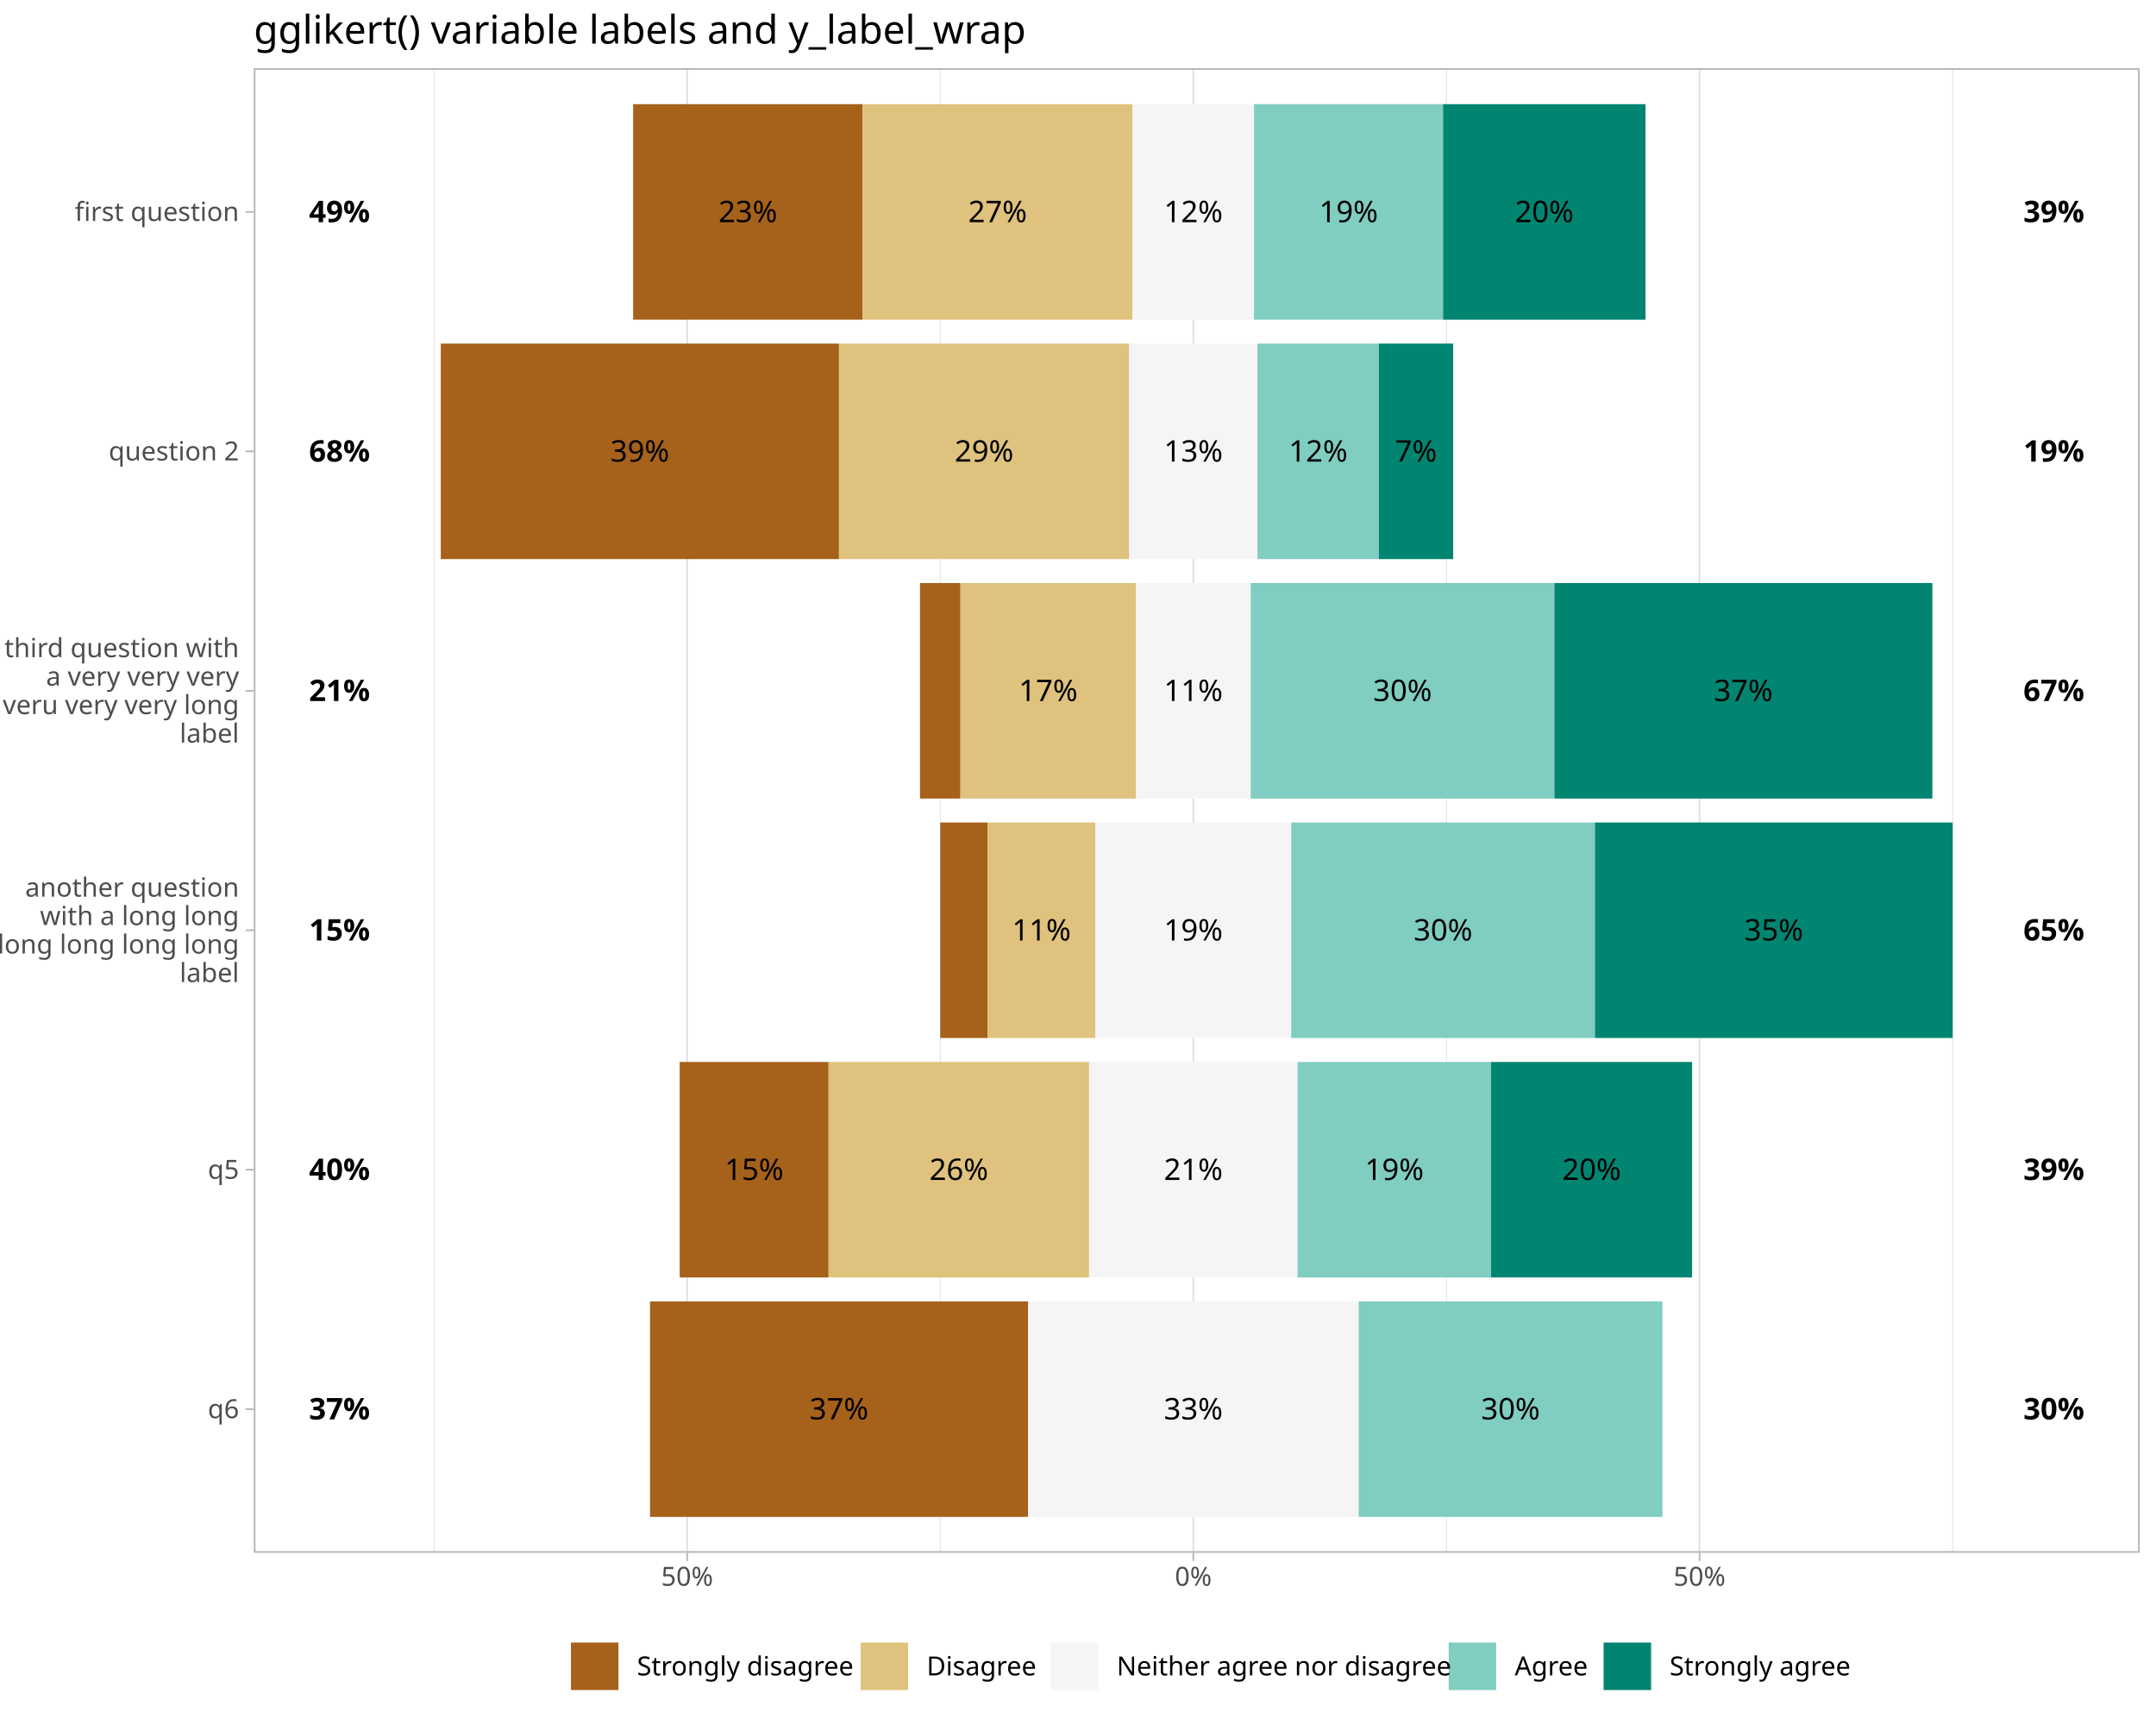
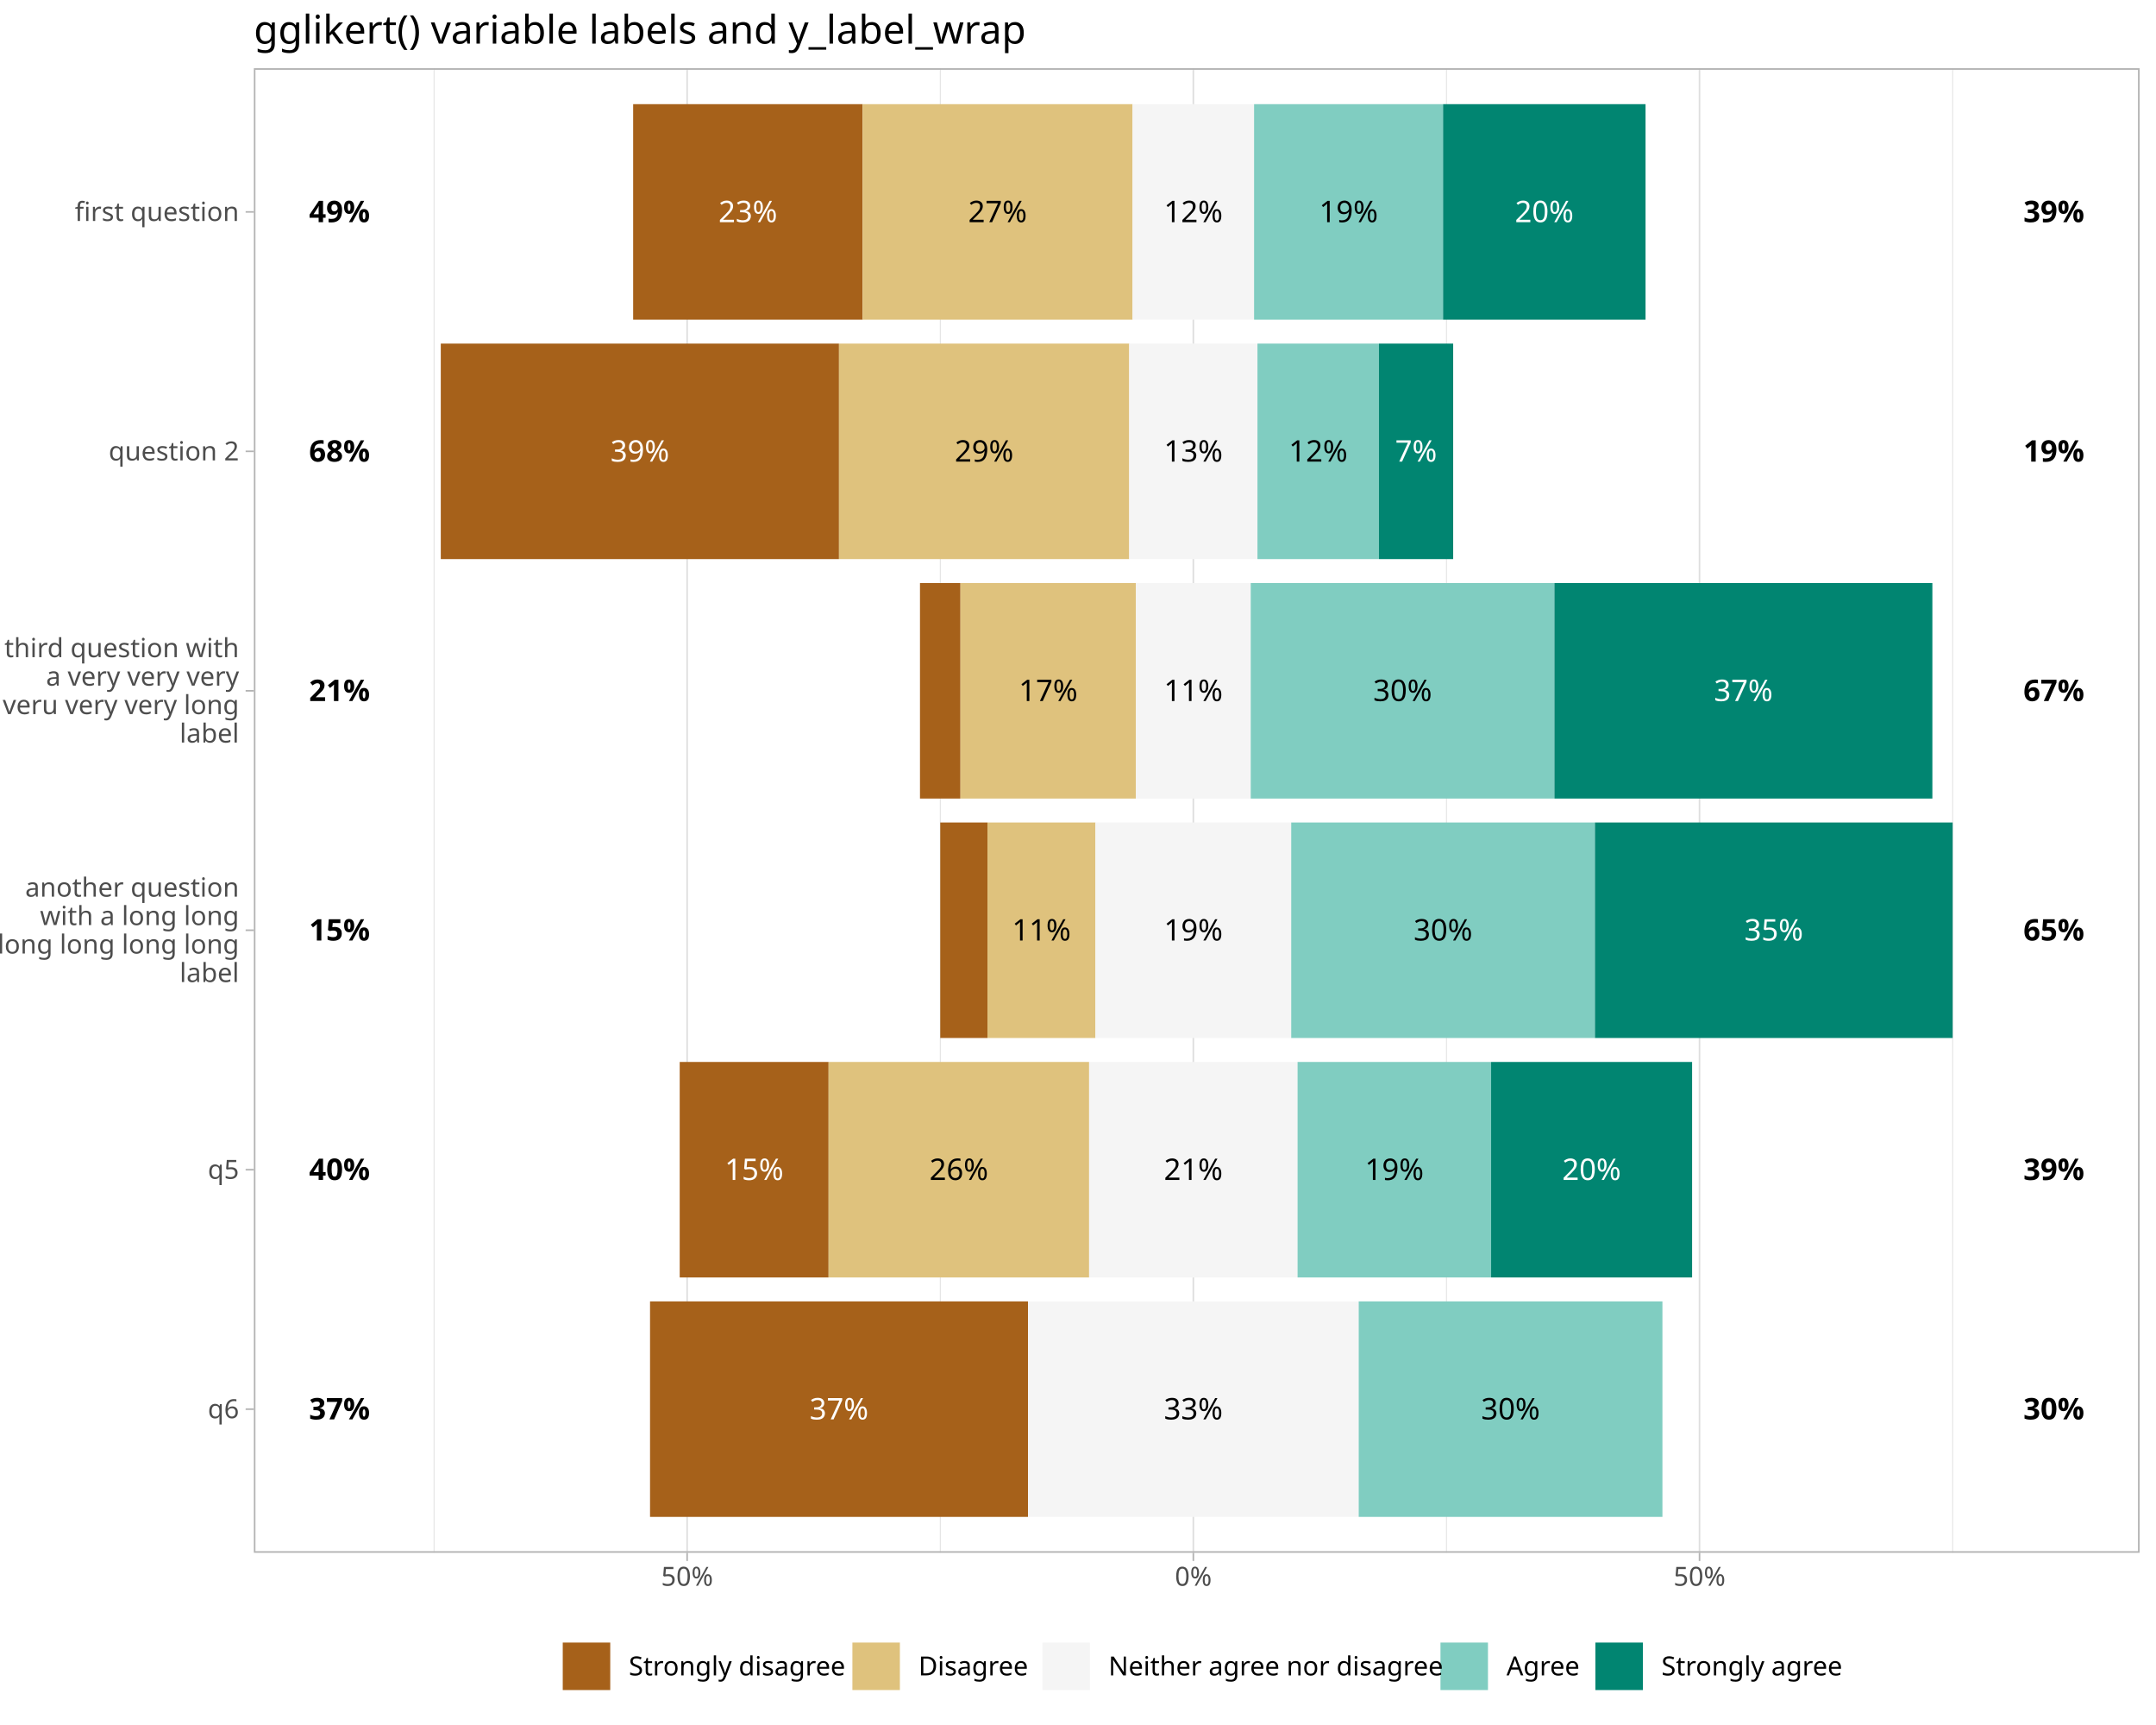
<svg xmlns="http://www.w3.org/2000/svg" class="svglite" data-engine-version="2.0" width="720.00pt" height="576.00pt" viewBox="0 0 720.00 576.00">
  <defs>
    <style type="text/css">
    .svglite line, .svglite polyline, .svglite polygon, .svglite path, .svglite rect, .svglite circle {
      fill: none;
      stroke: #000000;
      stroke-linecap: round;
      stroke-linejoin: round;
      stroke-miterlimit: 10.00;
    }
  </style>
  </defs>
  <rect width="100%" height="100%" style="stroke: none; fill: #FFFFFF;" />
  <defs>
    <clipPath id="cpMC4wMHw3MjAuMDB8MC4wMHw1NzYuMDA=">
      <rect x="0.00" y="0.00" width="720.00" height="576.00" />
    </clipPath>
  </defs>
  <g clip-path="url(#cpMC4wMHw3MjAuMDB8MC4wMHw1NzYuMDA=)">
    <rect x="0.00" y="0.00" width="720.00" height="576.00" style="stroke-width: 1.07; stroke: #FFFFFF; fill: #FFFFFF;" />
  </g>
  <defs>
    <clipPath id="cpODQuNzd8NzE0LjUyfDIyLjc4fDUxOC41MQ==">
      <rect x="84.77" y="22.78" width="629.75" height="495.72" />
    </clipPath>
  </defs>
  <g clip-path="url(#cpODQuNzd8NzE0LjUyfDIyLjc4fDUxOC41MQ==)">
    <rect x="84.77" y="22.78" width="629.75" height="495.72" style="stroke-width: 1.07; stroke: none; fill: #FFFFFF;" />
    <polyline points="144.95,518.51 144.95,22.78 " style="stroke-width: 0.27; stroke: #DEDEDE; stroke-linecap: butt;" />
    <polyline points="314.00,518.51 314.00,22.78 " style="stroke-width: 0.27; stroke: #DEDEDE; stroke-linecap: butt;" />
    <polyline points="483.04,518.51 483.04,22.78 " style="stroke-width: 0.27; stroke: #DEDEDE; stroke-linecap: butt;" />
    <polyline points="652.09,518.51 652.09,22.78 " style="stroke-width: 0.27; stroke: #DEDEDE; stroke-linecap: butt;" />
    <polyline points="229.47,518.51 229.47,22.78 " style="stroke-width: 0.53; stroke: #DEDEDE; stroke-linecap: butt;" />
    <polyline points="398.52,518.51 398.52,22.78 " style="stroke-width: 0.53; stroke: #DEDEDE; stroke-linecap: butt;" />
    <polyline points="567.56,518.51 567.56,22.78 " style="stroke-width: 0.53; stroke: #DEDEDE; stroke-linecap: butt;" />
    <rect x="217.08" y="434.55" width="126.22" height="71.96" style="stroke-width: 1.07; stroke: none; stroke-linecap: butt; stroke-linejoin: miter; fill: #A6611A;" />
    <rect x="343.30" y="434.55" width="0.00" height="71.96" style="stroke-width: 1.07; stroke: none; stroke-linecap: butt; stroke-linejoin: miter; fill: #DFC27D;" />
    <rect x="343.30" y="434.55" width="110.44" height="71.96" style="stroke-width: 1.07; stroke: none; stroke-linecap: butt; stroke-linejoin: miter; fill: #F5F5F5;" />
    <rect x="453.74" y="434.55" width="101.43" height="71.96" style="stroke-width: 1.07; stroke: none; stroke-linecap: butt; stroke-linejoin: miter; fill: #80CDC1;" />
    <rect x="555.17" y="434.55" width="0.00" height="71.96" style="stroke-width: 1.07; stroke: none; stroke-linecap: butt; stroke-linejoin: miter; fill: #018571;" />
    <rect x="226.99" y="354.60" width="49.72" height="71.96" style="stroke-width: 1.07; stroke: none; stroke-linecap: butt; stroke-linejoin: miter; fill: #A6611A;" />
    <rect x="276.71" y="354.60" width="87.01" height="71.96" style="stroke-width: 1.07; stroke: none; stroke-linecap: butt; stroke-linejoin: miter; fill: #DFC27D;" />
    <rect x="363.71" y="354.60" width="69.61" height="71.96" style="stroke-width: 1.07; stroke: none; stroke-linecap: butt; stroke-linejoin: miter; fill: #F5F5F5;" />
    <rect x="433.32" y="354.60" width="64.64" height="71.96" style="stroke-width: 1.07; stroke: none; stroke-linecap: butt; stroke-linejoin: miter; fill: #80CDC1;" />
    <rect x="497.96" y="354.60" width="67.12" height="71.96" style="stroke-width: 1.07; stroke: none; stroke-linecap: butt; stroke-linejoin: miter; fill: #018571;" />
    <rect x="314.00" y="274.64" width="15.78" height="71.96" style="stroke-width: 1.07; stroke: none; stroke-linecap: butt; stroke-linejoin: miter; fill: #A6611A;" />
    <rect x="329.77" y="274.64" width="36.06" height="71.96" style="stroke-width: 1.07; stroke: none; stroke-linecap: butt; stroke-linejoin: miter; fill: #DFC27D;" />
    <rect x="365.84" y="274.64" width="65.36" height="71.96" style="stroke-width: 1.07; stroke: none; stroke-linecap: butt; stroke-linejoin: miter; fill: #F5F5F5;" />
    <rect x="431.20" y="274.64" width="101.43" height="71.96" style="stroke-width: 1.07; stroke: none; stroke-linecap: butt; stroke-linejoin: miter; fill: #80CDC1;" />
    <rect x="532.63" y="274.64" width="119.46" height="71.96" style="stroke-width: 1.07; stroke: none; stroke-linecap: butt; stroke-linejoin: miter; fill: #018571;" />
    <rect x="307.23" y="194.69" width="13.52" height="71.96" style="stroke-width: 1.07; stroke: none; stroke-linecap: butt; stroke-linejoin: miter; fill: #A6611A;" />
    <rect x="320.76" y="194.69" width="58.60" height="71.96" style="stroke-width: 1.07; stroke: none; stroke-linecap: butt; stroke-linejoin: miter; fill: #DFC27D;" />
    <rect x="379.36" y="194.69" width="38.32" height="71.96" style="stroke-width: 1.07; stroke: none; stroke-linecap: butt; stroke-linejoin: miter; fill: #F5F5F5;" />
    <rect x="417.68" y="194.69" width="101.43" height="71.96" style="stroke-width: 1.07; stroke: none; stroke-linecap: butt; stroke-linejoin: miter; fill: #80CDC1;" />
    <rect x="519.10" y="194.69" width="126.22" height="71.96" style="stroke-width: 1.07; stroke: none; stroke-linecap: butt; stroke-linejoin: miter; fill: #018571;" />
    <rect x="147.20" y="114.73" width="132.98" height="71.96" style="stroke-width: 1.07; stroke: none; stroke-linecap: butt; stroke-linejoin: miter; fill: #A6611A;" />
    <rect x="280.19" y="114.73" width="96.92" height="71.96" style="stroke-width: 1.07; stroke: none; stroke-linecap: butt; stroke-linejoin: miter; fill: #DFC27D;" />
    <rect x="377.11" y="114.73" width="42.82" height="71.96" style="stroke-width: 1.07; stroke: none; stroke-linecap: butt; stroke-linejoin: miter; fill: #F5F5F5;" />
    <rect x="419.93" y="114.73" width="40.57" height="71.96" style="stroke-width: 1.07; stroke: none; stroke-linecap: butt; stroke-linejoin: miter; fill: #80CDC1;" />
    <rect x="460.50" y="114.73" width="24.79" height="71.96" style="stroke-width: 1.07; stroke: none; stroke-linecap: butt; stroke-linejoin: miter; fill: #018571;" />
    <rect x="211.44" y="34.78" width="76.63" height="71.96" style="stroke-width: 1.07; stroke: none; stroke-linecap: butt; stroke-linejoin: miter; fill: #A6611A;" />
    <rect x="288.07" y="34.78" width="90.16" height="71.96" style="stroke-width: 1.07; stroke: none; stroke-linecap: butt; stroke-linejoin: miter; fill: #DFC27D;" />
    <rect x="378.23" y="34.78" width="40.57" height="71.96" style="stroke-width: 1.07; stroke: none; stroke-linecap: butt; stroke-linejoin: miter; fill: #F5F5F5;" />
    <rect x="418.80" y="34.78" width="63.11" height="71.96" style="stroke-width: 1.07; stroke: none; stroke-linecap: butt; stroke-linejoin: miter; fill: #80CDC1;" />
    <rect x="481.91" y="34.78" width="67.62" height="71.96" style="stroke-width: 1.07; stroke: none; stroke-linecap: butt; stroke-linejoin: miter; fill: #018571;" />
-     <text x="280.19" y="473.96" text-anchor="middle" style="font-size: 9.96px; font-family: sans;" textLength="19.93px" lengthAdjust="spacingAndGlyphs">37%</text>
+     <text x="280.19" y="473.96" text-anchor="middle" style="font-size: 9.96px; fill: #FFFFFF; font-family: sans;" textLength="19.93px" lengthAdjust="spacingAndGlyphs">37%</text>
    <text x="398.52" y="473.96" text-anchor="middle" style="font-size: 9.96px; font-family: sans;" textLength="19.93px" lengthAdjust="spacingAndGlyphs">33%</text>
    <text x="504.45" y="473.96" text-anchor="middle" style="font-size: 9.96px; font-family: sans;" textLength="19.93px" lengthAdjust="spacingAndGlyphs">30%</text>
-     <text x="251.85" y="394.01" text-anchor="middle" style="font-size: 9.96px; font-family: sans;" textLength="19.93px" lengthAdjust="spacingAndGlyphs">15%</text>
+     <text x="251.85" y="394.01" text-anchor="middle" style="font-size: 9.96px; fill: #FFFFFF; font-family: sans;" textLength="19.93px" lengthAdjust="spacingAndGlyphs">15%</text>
    <text x="320.21" y="394.01" text-anchor="middle" style="font-size: 9.96px; font-family: sans;" textLength="19.93px" lengthAdjust="spacingAndGlyphs">26%</text>
    <text x="398.52" y="394.01" text-anchor="middle" style="font-size: 9.96px; font-family: sans;" textLength="19.93px" lengthAdjust="spacingAndGlyphs">21%</text>
    <text x="465.64" y="394.01" text-anchor="middle" style="font-size: 9.96px; font-family: sans;" textLength="19.93px" lengthAdjust="spacingAndGlyphs">19%</text>
-     <text x="531.52" y="394.01" text-anchor="middle" style="font-size: 9.96px; font-family: sans;" textLength="19.93px" lengthAdjust="spacingAndGlyphs">20%</text>
+     <text x="531.52" y="394.01" text-anchor="middle" style="font-size: 9.96px; fill: #FFFFFF; font-family: sans;" textLength="19.93px" lengthAdjust="spacingAndGlyphs">20%</text>
    <text x="347.80" y="314.05" text-anchor="middle" style="font-size: 9.96px; font-family: sans;" textLength="19.93px" lengthAdjust="spacingAndGlyphs">11%</text>
    <text x="398.52" y="314.05" text-anchor="middle" style="font-size: 9.96px; font-family: sans;" textLength="19.93px" lengthAdjust="spacingAndGlyphs">19%</text>
    <text x="481.91" y="314.05" text-anchor="middle" style="font-size: 9.96px; font-family: sans;" textLength="19.93px" lengthAdjust="spacingAndGlyphs">30%</text>
-     <text x="592.36" y="314.05" text-anchor="middle" style="font-size: 9.96px; font-family: sans;" textLength="19.93px" lengthAdjust="spacingAndGlyphs">35%</text>
+     <text x="592.36" y="314.05" text-anchor="middle" style="font-size: 9.96px; fill: #FFFFFF; font-family: sans;" textLength="19.93px" lengthAdjust="spacingAndGlyphs">35%</text>
    <text x="350.06" y="234.09" text-anchor="middle" style="font-size: 9.96px; font-family: sans;" textLength="19.93px" lengthAdjust="spacingAndGlyphs">17%</text>
    <text x="398.52" y="234.09" text-anchor="middle" style="font-size: 9.96px; font-family: sans;" textLength="19.93px" lengthAdjust="spacingAndGlyphs">11%</text>
    <text x="468.39" y="234.09" text-anchor="middle" style="font-size: 9.96px; font-family: sans;" textLength="19.93px" lengthAdjust="spacingAndGlyphs">30%</text>
-     <text x="582.21" y="234.09" text-anchor="middle" style="font-size: 9.96px; font-family: sans;" textLength="19.93px" lengthAdjust="spacingAndGlyphs">37%</text>
-     <text x="213.69" y="154.14" text-anchor="middle" style="font-size: 9.96px; font-family: sans;" textLength="19.93px" lengthAdjust="spacingAndGlyphs">39%</text>
+     <text x="582.21" y="234.09" text-anchor="middle" style="font-size: 9.96px; fill: #FFFFFF; font-family: sans;" textLength="19.93px" lengthAdjust="spacingAndGlyphs">37%</text>
+     <text x="213.69" y="154.14" text-anchor="middle" style="font-size: 9.96px; fill: #FFFFFF; font-family: sans;" textLength="19.93px" lengthAdjust="spacingAndGlyphs">39%</text>
    <text x="328.65" y="154.14" text-anchor="middle" style="font-size: 9.96px; font-family: sans;" textLength="19.93px" lengthAdjust="spacingAndGlyphs">29%</text>
    <text x="398.52" y="154.14" text-anchor="middle" style="font-size: 9.96px; font-family: sans;" textLength="19.93px" lengthAdjust="spacingAndGlyphs">13%</text>
    <text x="440.22" y="154.14" text-anchor="middle" style="font-size: 9.96px; font-family: sans;" textLength="19.93px" lengthAdjust="spacingAndGlyphs">12%</text>
-     <text x="472.90" y="154.14" text-anchor="middle" style="font-size: 9.96px; font-family: sans;" textLength="14.39px" lengthAdjust="spacingAndGlyphs">7%</text>
-     <text x="249.76" y="74.18" text-anchor="middle" style="font-size: 9.96px; font-family: sans;" textLength="19.93px" lengthAdjust="spacingAndGlyphs">23%</text>
+     <text x="472.90" y="154.14" text-anchor="middle" style="font-size: 9.96px; fill: #FFFFFF; font-family: sans;" textLength="14.39px" lengthAdjust="spacingAndGlyphs">7%</text>
+     <text x="249.76" y="74.18" text-anchor="middle" style="font-size: 9.96px; fill: #FFFFFF; font-family: sans;" textLength="19.93px" lengthAdjust="spacingAndGlyphs">23%</text>
    <text x="333.15" y="74.18" text-anchor="middle" style="font-size: 9.96px; font-family: sans;" textLength="19.93px" lengthAdjust="spacingAndGlyphs">27%</text>
    <text x="398.52" y="74.18" text-anchor="middle" style="font-size: 9.96px; font-family: sans;" textLength="19.93px" lengthAdjust="spacingAndGlyphs">12%</text>
    <text x="450.36" y="74.18" text-anchor="middle" style="font-size: 9.96px; font-family: sans;" textLength="19.93px" lengthAdjust="spacingAndGlyphs">19%</text>
-     <text x="515.72" y="74.18" text-anchor="middle" style="font-size: 9.96px; font-family: sans;" textLength="19.93px" lengthAdjust="spacingAndGlyphs">20%</text>
+     <text x="515.72" y="74.18" text-anchor="middle" style="font-size: 9.96px; fill: #FFFFFF; font-family: sans;" textLength="19.93px" lengthAdjust="spacingAndGlyphs">20%</text>
    <text x="113.39" y="473.96" text-anchor="middle" style="font-size: 9.96px; font-weight: bold; font-family: sans;" textLength="19.93px" lengthAdjust="spacingAndGlyphs">37%</text>
    <text x="113.39" y="394.01" text-anchor="middle" style="font-size: 9.96px; font-weight: bold; font-family: sans;" textLength="19.93px" lengthAdjust="spacingAndGlyphs">40%</text>
    <text x="113.39" y="314.05" text-anchor="middle" style="font-size: 9.96px; font-weight: bold; font-family: sans;" textLength="19.93px" lengthAdjust="spacingAndGlyphs">15%</text>
    <text x="113.39" y="234.09" text-anchor="middle" style="font-size: 9.96px; font-weight: bold; font-family: sans;" textLength="19.93px" lengthAdjust="spacingAndGlyphs">21%</text>
    <text x="113.39" y="154.14" text-anchor="middle" style="font-size: 9.96px; font-weight: bold; font-family: sans;" textLength="19.93px" lengthAdjust="spacingAndGlyphs">68%</text>
    <text x="113.39" y="74.18" text-anchor="middle" style="font-size: 9.96px; font-weight: bold; font-family: sans;" textLength="19.93px" lengthAdjust="spacingAndGlyphs">49%</text>
    <text x="685.90" y="473.96" text-anchor="middle" style="font-size: 9.96px; font-weight: bold; font-family: sans;" textLength="19.93px" lengthAdjust="spacingAndGlyphs">30%</text>
    <text x="685.90" y="394.01" text-anchor="middle" style="font-size: 9.96px; font-weight: bold; font-family: sans;" textLength="19.93px" lengthAdjust="spacingAndGlyphs">39%</text>
    <text x="685.90" y="314.05" text-anchor="middle" style="font-size: 9.96px; font-weight: bold; font-family: sans;" textLength="19.93px" lengthAdjust="spacingAndGlyphs">65%</text>
    <text x="685.90" y="234.09" text-anchor="middle" style="font-size: 9.96px; font-weight: bold; font-family: sans;" textLength="19.93px" lengthAdjust="spacingAndGlyphs">67%</text>
    <text x="685.90" y="154.14" text-anchor="middle" style="font-size: 9.96px; font-weight: bold; font-family: sans;" textLength="19.93px" lengthAdjust="spacingAndGlyphs">19%</text>
    <text x="685.90" y="74.18" text-anchor="middle" style="font-size: 9.96px; font-weight: bold; font-family: sans;" textLength="19.93px" lengthAdjust="spacingAndGlyphs">39%</text>
    <rect x="84.77" y="22.78" width="629.75" height="495.72" style="stroke-width: 1.07; stroke: #B3B3B3;" />
  </g>
  <g clip-path="url(#cpMC4wMHw3MjAuMDB8MC4wMHw1NzYuMDA=)">
    <polyline points="229.47,521.25 229.47,518.51 " style="stroke-width: 0.53; stroke: #B3B3B3; stroke-linecap: butt;" />
    <polyline points="398.52,521.25 398.52,518.51 " style="stroke-width: 0.53; stroke: #B3B3B3; stroke-linecap: butt;" />
    <polyline points="567.56,521.25 567.56,518.51 " style="stroke-width: 0.53; stroke: #B3B3B3; stroke-linecap: butt;" />
    <text x="229.47" y="529.50" text-anchor="middle" style="font-size: 8.80px; fill: #4D4D4D; font-family: sans;" textLength="17.61px" lengthAdjust="spacingAndGlyphs">50%</text>
    <text x="398.52" y="529.50" text-anchor="middle" style="font-size: 8.80px; fill: #4D4D4D; font-family: sans;" textLength="12.72px" lengthAdjust="spacingAndGlyphs">0%</text>
    <text x="567.56" y="529.50" text-anchor="middle" style="font-size: 8.80px; fill: #4D4D4D; font-family: sans;" textLength="17.61px" lengthAdjust="spacingAndGlyphs">50%</text>
    <text x="79.84" y="473.56" text-anchor="end" style="font-size: 8.80px; fill: #4D4D4D; font-family: sans;" textLength="9.79px" lengthAdjust="spacingAndGlyphs">q6</text>
    <text x="79.84" y="393.61" text-anchor="end" style="font-size: 8.80px; fill: #4D4D4D; font-family: sans;" textLength="9.79px" lengthAdjust="spacingAndGlyphs">q5</text>
    <text x="79.84" y="299.40" text-anchor="end" style="font-size: 8.80px; fill: #4D4D4D; font-family: sans;" textLength="65.57px" lengthAdjust="spacingAndGlyphs">another question</text>
    <text x="79.84" y="308.90" text-anchor="end" style="font-size: 8.80px; fill: #4D4D4D; font-family: sans;" textLength="61.15px" lengthAdjust="spacingAndGlyphs">with a long long</text>
    <text x="79.84" y="318.40" text-anchor="end" style="font-size: 8.80px; fill: #4D4D4D; font-family: sans;" textLength="73.88px" lengthAdjust="spacingAndGlyphs">long long long long</text>
    <text x="79.84" y="327.91" text-anchor="end" style="font-size: 8.80px; fill: #4D4D4D; font-family: sans;" textLength="18.59px" lengthAdjust="spacingAndGlyphs">label</text>
    <text x="79.84" y="219.44" text-anchor="end" style="font-size: 8.80px; fill: #4D4D4D; font-family: sans;" textLength="70.93px" lengthAdjust="spacingAndGlyphs">third question with</text>
    <text x="79.84" y="228.94" text-anchor="end" style="font-size: 8.80px; fill: #4D4D4D; font-family: sans;" textLength="62.12px" lengthAdjust="spacingAndGlyphs">a very very very</text>
    <text x="79.84" y="238.45" text-anchor="end" style="font-size: 8.80px; fill: #4D4D4D; font-family: sans;" textLength="74.36px" lengthAdjust="spacingAndGlyphs">veru very very long</text>
    <text x="79.84" y="247.95" text-anchor="end" style="font-size: 8.80px; fill: #4D4D4D; font-family: sans;" textLength="18.59px" lengthAdjust="spacingAndGlyphs">label</text>
    <text x="79.84" y="153.74" text-anchor="end" style="font-size: 8.80px; fill: #4D4D4D; font-family: sans;" textLength="40.61px" lengthAdjust="spacingAndGlyphs">question 2</text>
    <text x="79.84" y="73.78" text-anchor="end" style="font-size: 8.80px; fill: #4D4D4D; font-family: sans;" textLength="49.90px" lengthAdjust="spacingAndGlyphs">first question</text>
    <polyline points="82.03,470.53 84.77,470.53 " style="stroke-width: 0.53; stroke: #B3B3B3; stroke-linecap: butt;" />
    <polyline points="82.03,390.58 84.77,390.58 " style="stroke-width: 0.53; stroke: #B3B3B3; stroke-linecap: butt;" />
    <polyline points="82.03,310.62 84.77,310.62 " style="stroke-width: 0.53; stroke: #B3B3B3; stroke-linecap: butt;" />
    <polyline points="82.03,230.67 84.77,230.67 " style="stroke-width: 0.53; stroke: #B3B3B3; stroke-linecap: butt;" />
    <polyline points="82.03,150.71 84.77,150.71 " style="stroke-width: 0.53; stroke: #B3B3B3; stroke-linecap: butt;" />
    <polyline points="82.03,70.76 84.77,70.76 " style="stroke-width: 0.53; stroke: #B3B3B3; stroke-linecap: butt;" />
-     <rect x="179.00" y="542.28" width="441.29" height="28.24" style="stroke-width: 1.07; stroke: none; fill: #FFFFFF;" />
-     <rect x="189.96" y="547.76" width="17.28" height="17.28" style="stroke-width: 1.07; stroke: none; fill: #FFFFFF;" />
-     <rect x="190.67" y="548.47" width="15.86" height="15.86" style="stroke-width: 1.07; stroke: none; stroke-linecap: butt; stroke-linejoin: miter; fill: #A6611A;" />
-     <rect x="286.69" y="547.76" width="17.28" height="17.28" style="stroke-width: 1.07; stroke: none; fill: #FFFFFF;" />
-     <rect x="287.40" y="548.47" width="15.86" height="15.86" style="stroke-width: 1.07; stroke: none; stroke-linecap: butt; stroke-linejoin: miter; fill: #DFC27D;" />
-     <rect x="350.15" y="547.76" width="17.28" height="17.28" style="stroke-width: 1.07; stroke: none; fill: #FFFFFF;" />
-     <rect x="350.86" y="548.47" width="15.86" height="15.86" style="stroke-width: 1.07; stroke: none; stroke-linecap: butt; stroke-linejoin: miter; fill: #F5F5F5;" />
-     <rect x="483.08" y="547.76" width="17.28" height="17.28" style="stroke-width: 1.07; stroke: none; fill: #FFFFFF;" />
-     <rect x="483.79" y="548.47" width="15.86" height="15.86" style="stroke-width: 1.07; stroke: none; stroke-linecap: butt; stroke-linejoin: miter; fill: #80CDC1;" />
-     <rect x="534.81" y="547.76" width="17.28" height="17.28" style="stroke-width: 1.07; stroke: none; fill: #FFFFFF;" />
-     <rect x="535.52" y="548.47" width="15.86" height="15.86" style="stroke-width: 1.07; stroke: none; stroke-linecap: butt; stroke-linejoin: miter; fill: #018571;" />
-     <text x="212.72" y="559.43" style="font-size: 8.80px; font-family: sans;" textLength="68.49px" lengthAdjust="spacingAndGlyphs">Strongly disagree</text>
-     <text x="309.45" y="559.43" style="font-size: 8.80px; font-family: sans;" textLength="35.22px" lengthAdjust="spacingAndGlyphs">Disagree</text>
-     <text x="372.91" y="559.43" style="font-size: 8.80px; font-family: sans;" textLength="104.69px" lengthAdjust="spacingAndGlyphs">Neither agree nor disagree</text>
-     <text x="505.84" y="559.43" style="font-size: 8.80px; font-family: sans;" textLength="23.49px" lengthAdjust="spacingAndGlyphs">Agree</text>
-     <text x="557.57" y="559.43" style="font-size: 8.80px; font-family: sans;" textLength="57.24px" lengthAdjust="spacingAndGlyphs">Strongly agree</text>
+     <rect x="181.74" y="542.28" width="435.81" height="28.24" style="stroke-width: 1.07; stroke: none; fill: #FFFFFF;" />
+     <rect x="187.22" y="547.76" width="17.28" height="17.28" style="stroke-width: 1.07; stroke: none; fill: #FFFFFF;" />
+     <rect x="187.93" y="548.47" width="15.86" height="15.86" style="stroke-width: 1.07; stroke: none; stroke-linecap: butt; stroke-linejoin: miter; fill: #A6611A;" />
+     <rect x="283.95" y="547.76" width="17.28" height="17.28" style="stroke-width: 1.07; stroke: none; fill: #FFFFFF;" />
+     <rect x="284.66" y="548.47" width="15.86" height="15.86" style="stroke-width: 1.07; stroke: none; stroke-linecap: butt; stroke-linejoin: miter; fill: #DFC27D;" />
+     <rect x="347.41" y="547.76" width="17.28" height="17.28" style="stroke-width: 1.07; stroke: none; fill: #FFFFFF;" />
+     <rect x="348.12" y="548.47" width="15.86" height="15.86" style="stroke-width: 1.07; stroke: none; stroke-linecap: butt; stroke-linejoin: miter; fill: #F5F5F5;" />
+     <rect x="480.34" y="547.76" width="17.28" height="17.28" style="stroke-width: 1.07; stroke: none; fill: #FFFFFF;" />
+     <rect x="481.05" y="548.47" width="15.86" height="15.86" style="stroke-width: 1.07; stroke: none; stroke-linecap: butt; stroke-linejoin: miter; fill: #80CDC1;" />
+     <rect x="532.07" y="547.76" width="17.28" height="17.28" style="stroke-width: 1.07; stroke: none; fill: #FFFFFF;" />
+     <rect x="532.78" y="548.47" width="15.86" height="15.86" style="stroke-width: 1.07; stroke: none; stroke-linecap: butt; stroke-linejoin: miter; fill: #018571;" />
+     <text x="209.98" y="559.43" style="font-size: 8.80px; font-family: sans;" textLength="68.49px" lengthAdjust="spacingAndGlyphs">Strongly disagree</text>
+     <text x="306.71" y="559.43" style="font-size: 8.80px; font-family: sans;" textLength="35.22px" lengthAdjust="spacingAndGlyphs">Disagree</text>
+     <text x="370.17" y="559.43" style="font-size: 8.80px; font-family: sans;" textLength="104.69px" lengthAdjust="spacingAndGlyphs">Neither agree nor disagree</text>
+     <text x="503.10" y="559.43" style="font-size: 8.80px; font-family: sans;" textLength="23.49px" lengthAdjust="spacingAndGlyphs">Agree</text>
+     <text x="554.83" y="559.43" style="font-size: 8.80px; font-family: sans;" textLength="57.24px" lengthAdjust="spacingAndGlyphs">Strongly agree</text>
    <text x="84.77" y="14.56" style="font-size: 13.20px; font-family: sans;" textLength="246.55px" lengthAdjust="spacingAndGlyphs">gglikert() variable labels and y_label_wrap</text>
  </g>
</svg>
